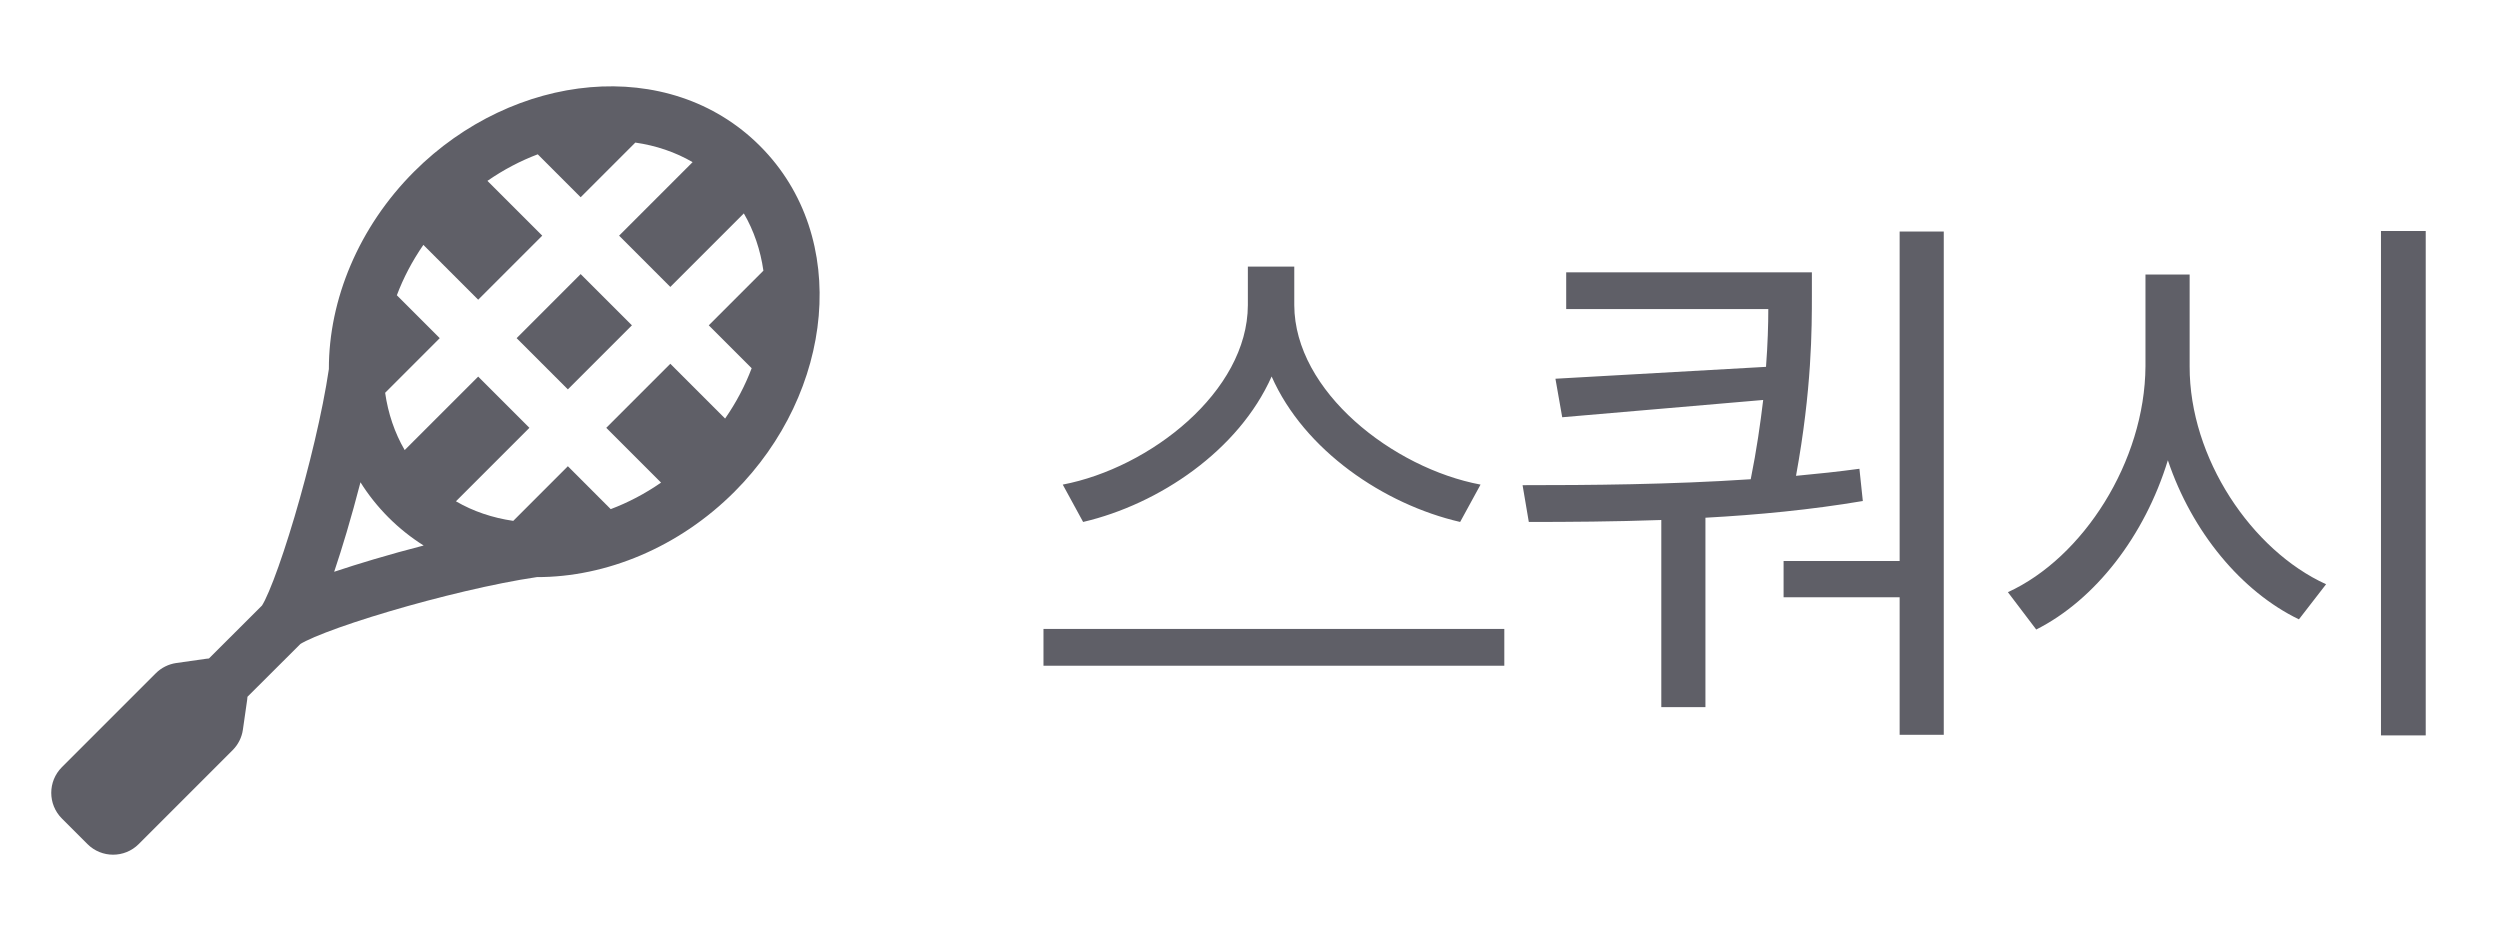
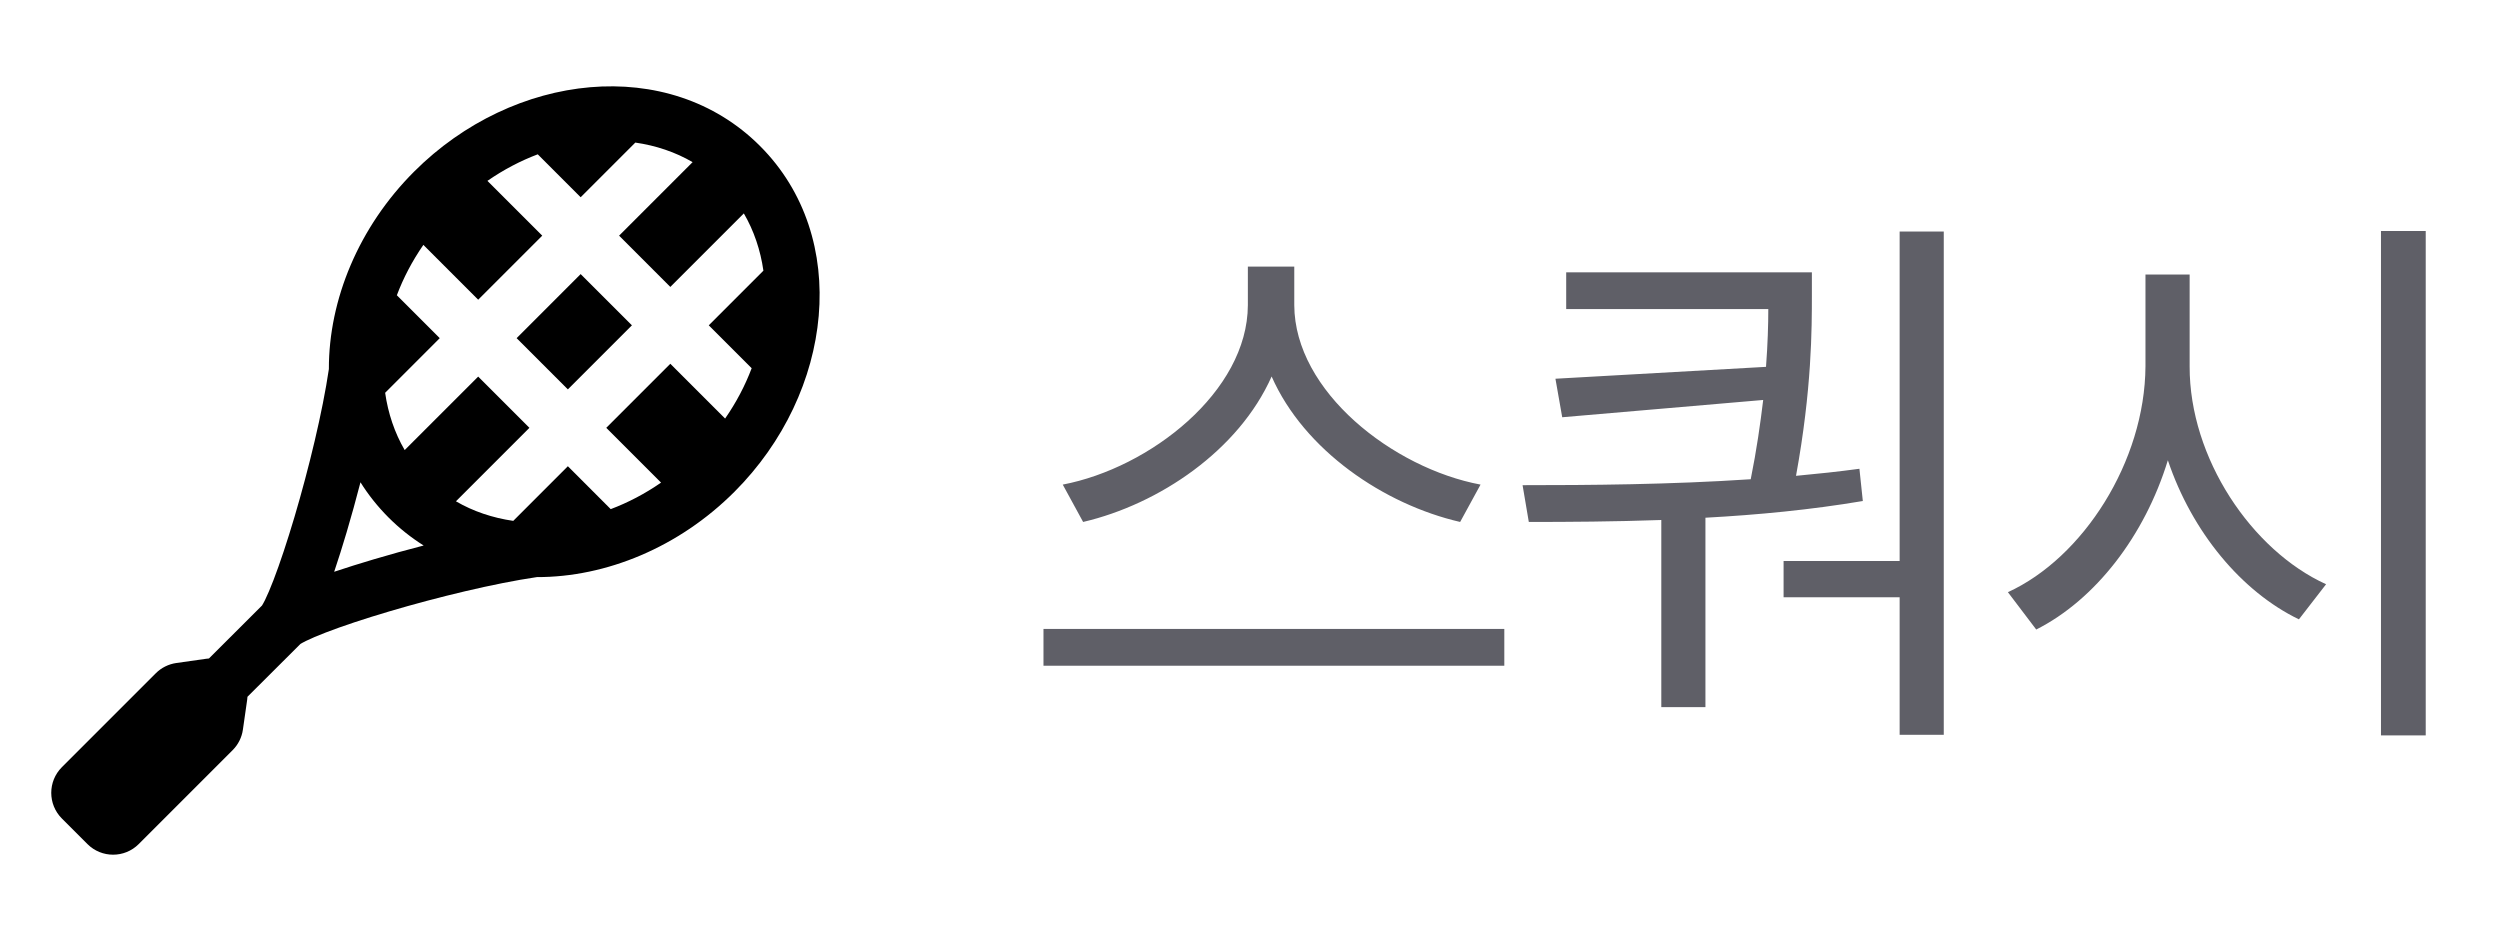
- <svg xmlns="http://www.w3.org/2000/svg" width="69" height="26" viewBox="0 0 69 26" fill="none">
-   <path fill-rule="evenodd" clip-rule="evenodd" d="M19.116 4.475C18.639 4.197 18.103 4.017 17.535 3.935L16.026 5.444L14.842 4.259C14.368 4.438 13.9 4.682 13.453 4.992L14.966 6.504L13.198 8.272L11.685 6.759C11.375 7.207 11.132 7.674 10.953 8.149L12.137 9.333L10.63 10.841C10.711 11.409 10.892 11.945 11.169 12.422L13.198 10.394L14.612 11.808L12.584 13.836C13.061 14.114 13.598 14.294 14.166 14.376L15.673 12.868L16.856 14.052C17.33 13.873 17.798 13.63 18.245 13.32L16.733 11.808L18.501 10.04L20.013 11.552C20.323 11.105 20.567 10.637 20.746 10.163L19.562 8.979L21.07 7.471C20.989 6.903 20.808 6.367 20.53 5.89L18.501 7.919L17.087 6.504L19.116 4.475ZM20.976 4.029C18.456 1.508 14.175 1.991 11.43 4.736C9.9 6.266 9.073 8.272 9.077 10.186C8.903 11.366 8.525 12.927 8.129 14.264C7.927 14.944 7.725 15.552 7.548 16.012C7.459 16.243 7.38 16.427 7.315 16.56C7.273 16.645 7.246 16.688 7.236 16.704C7.235 16.706 7.234 16.708 7.234 16.709C7.233 16.71 7.232 16.712 7.232 16.712L5.767 18.174C5.742 18.175 5.716 18.178 5.691 18.182L4.866 18.299C4.652 18.33 4.453 18.429 4.3 18.582L1.707 21.175C1.317 21.566 1.317 22.199 1.707 22.59L2.414 23.297C2.805 23.687 3.438 23.687 3.828 23.297L6.421 20.704C6.574 20.551 6.674 20.352 6.704 20.138L6.822 19.313C6.826 19.286 6.829 19.258 6.83 19.231L8.292 17.773C8.293 17.773 8.295 17.771 8.3 17.768C8.317 17.758 8.36 17.732 8.445 17.69C8.577 17.625 8.761 17.546 8.992 17.457C9.453 17.279 10.061 17.077 10.74 16.876C12.077 16.48 13.637 16.102 14.817 15.928C16.731 15.932 18.739 15.105 20.269 13.575C23.014 10.83 23.496 6.549 20.976 4.029ZM9.567 14.691C9.697 14.251 9.827 13.784 9.949 13.311C10.165 13.656 10.423 13.981 10.723 14.282C11.023 14.582 11.349 14.84 11.693 15.056C11.22 15.178 10.754 15.307 10.314 15.438C9.93 15.552 9.561 15.668 9.223 15.781C9.337 15.443 9.453 15.075 9.567 14.691ZM16.026 7.565L14.259 9.333L15.673 10.747L17.441 8.979L16.026 7.565Z" fill="#5F5F67" />
+ <svg xmlns="http://www.w3.org/2000/svg" width="69" height="26" viewBox="0 0 69 26" fill="currentColor">
+   <path fill-rule="evenodd" clip-rule="evenodd" d="M19.116 4.475C18.639 4.197 18.103 4.017 17.535 3.935L16.026 5.444L14.842 4.259C14.368 4.438 13.9 4.682 13.453 4.992L14.966 6.504L13.198 8.272L11.685 6.759C11.375 7.207 11.132 7.674 10.953 8.149L12.137 9.333L10.63 10.841C10.711 11.409 10.892 11.945 11.169 12.422L13.198 10.394L14.612 11.808L12.584 13.836C13.061 14.114 13.598 14.294 14.166 14.376L15.673 12.868L16.856 14.052C17.33 13.873 17.798 13.63 18.245 13.32L16.733 11.808L18.501 10.04L20.013 11.552C20.323 11.105 20.567 10.637 20.746 10.163L19.562 8.979L21.07 7.471C20.989 6.903 20.808 6.367 20.53 5.89L18.501 7.919L17.087 6.504L19.116 4.475ZM20.976 4.029C18.456 1.508 14.175 1.991 11.43 4.736C9.9 6.266 9.073 8.272 9.077 10.186C8.903 11.366 8.525 12.927 8.129 14.264C7.927 14.944 7.725 15.552 7.548 16.012C7.459 16.243 7.38 16.427 7.315 16.56C7.273 16.645 7.246 16.688 7.236 16.704C7.235 16.706 7.234 16.708 7.234 16.709C7.233 16.71 7.232 16.712 7.232 16.712L5.767 18.174C5.742 18.175 5.716 18.178 5.691 18.182L4.866 18.299C4.652 18.33 4.453 18.429 4.3 18.582L1.707 21.175C1.317 21.566 1.317 22.199 1.707 22.59L2.414 23.297C2.805 23.687 3.438 23.687 3.828 23.297L6.421 20.704C6.574 20.551 6.674 20.352 6.704 20.138L6.822 19.313C6.826 19.286 6.829 19.258 6.83 19.231L8.292 17.773C8.293 17.773 8.295 17.771 8.3 17.768C8.317 17.758 8.36 17.732 8.445 17.69C8.577 17.625 8.761 17.546 8.992 17.457C9.453 17.279 10.061 17.077 10.74 16.876C12.077 16.48 13.637 16.102 14.817 15.928C16.731 15.932 18.739 15.105 20.269 13.575C23.014 10.83 23.496 6.549 20.976 4.029ZM9.567 14.691C9.697 14.251 9.827 13.784 9.949 13.311C10.165 13.656 10.423 13.981 10.723 14.282C11.023 14.582 11.349 14.84 11.693 15.056C11.22 15.178 10.754 15.307 10.314 15.438C9.93 15.552 9.561 15.668 9.223 15.781C9.337 15.443 9.453 15.075 9.567 14.691ZM16.026 7.565L14.259 9.333L15.673 10.747L17.441 8.979L16.026 7.565Z" fill="currentColor" />
  <path d="M35.722 8.422C35.73 10.805 38.449 12.922 40.863 13.375L40.3 14.406C38.199 13.922 35.996 12.43 35.097 10.391C34.191 12.43 31.996 13.914 29.894 14.406L29.332 13.375C31.738 12.914 34.433 10.812 34.441 8.422V7.359H35.722V8.422ZM28.8 18.375V17.359H41.519V18.375H28.8ZM50.008 7.516V8.125C50.008 9.078 50.008 10.734 49.57 13.133C50.164 13.078 50.75 13.016 51.32 12.938L51.414 13.828C49.984 14.07 48.508 14.211 47.07 14.289V19.516H45.852V14.352C44.547 14.398 43.305 14.406 42.195 14.406L42.023 13.391C43.859 13.391 46.102 13.375 48.32 13.227C48.484 12.414 48.586 11.688 48.664 11.039L43.117 11.516L42.93 10.453L48.742 10.125C48.789 9.492 48.805 8.961 48.805 8.531H43.227V7.516H50.008ZM49.227 16.484V15.484H52.43V6.391H53.648V20.281H52.43V16.484H49.227ZM60.434 10.109C60.426 12.648 62.153 15.195 64.2 16.125L63.45 17.094C61.864 16.328 60.497 14.68 59.833 12.703C59.192 14.797 57.825 16.555 56.2 17.375L55.418 16.344C57.489 15.398 59.2 12.742 59.215 10.109V7.578H60.434V10.109ZM65.715 20.297V6.375H66.95V20.297H65.715Z" fill="#5F5F67" />
</svg>
